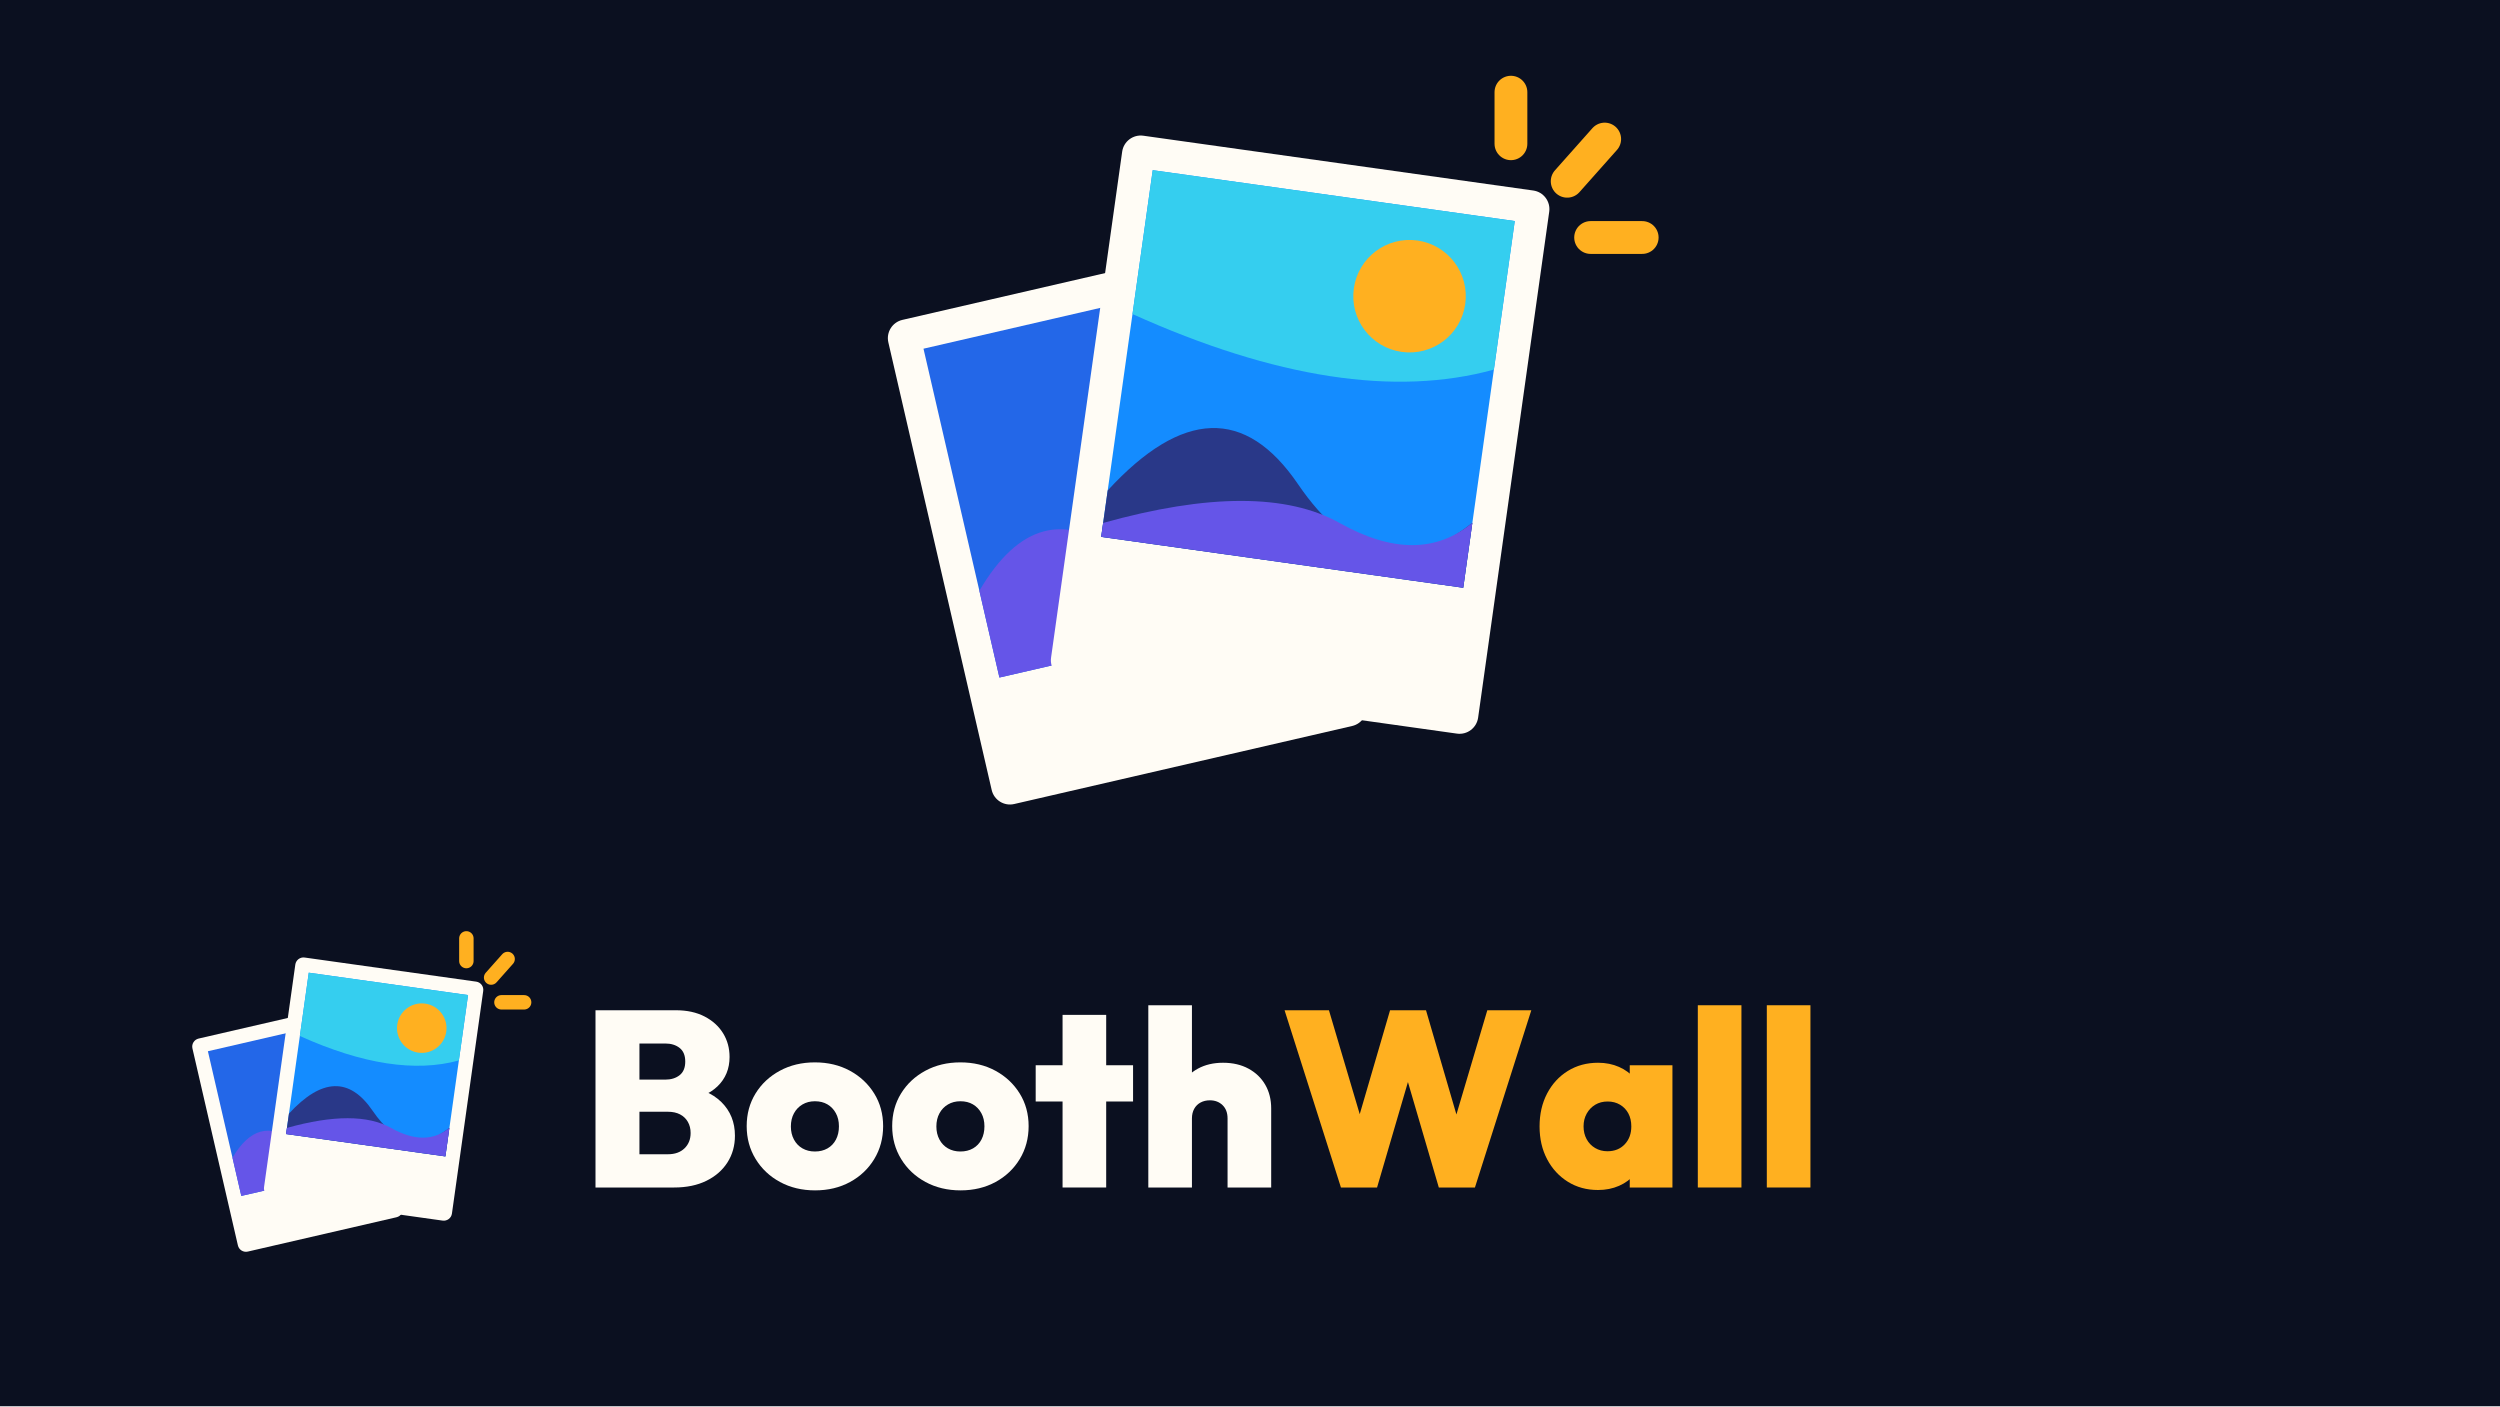
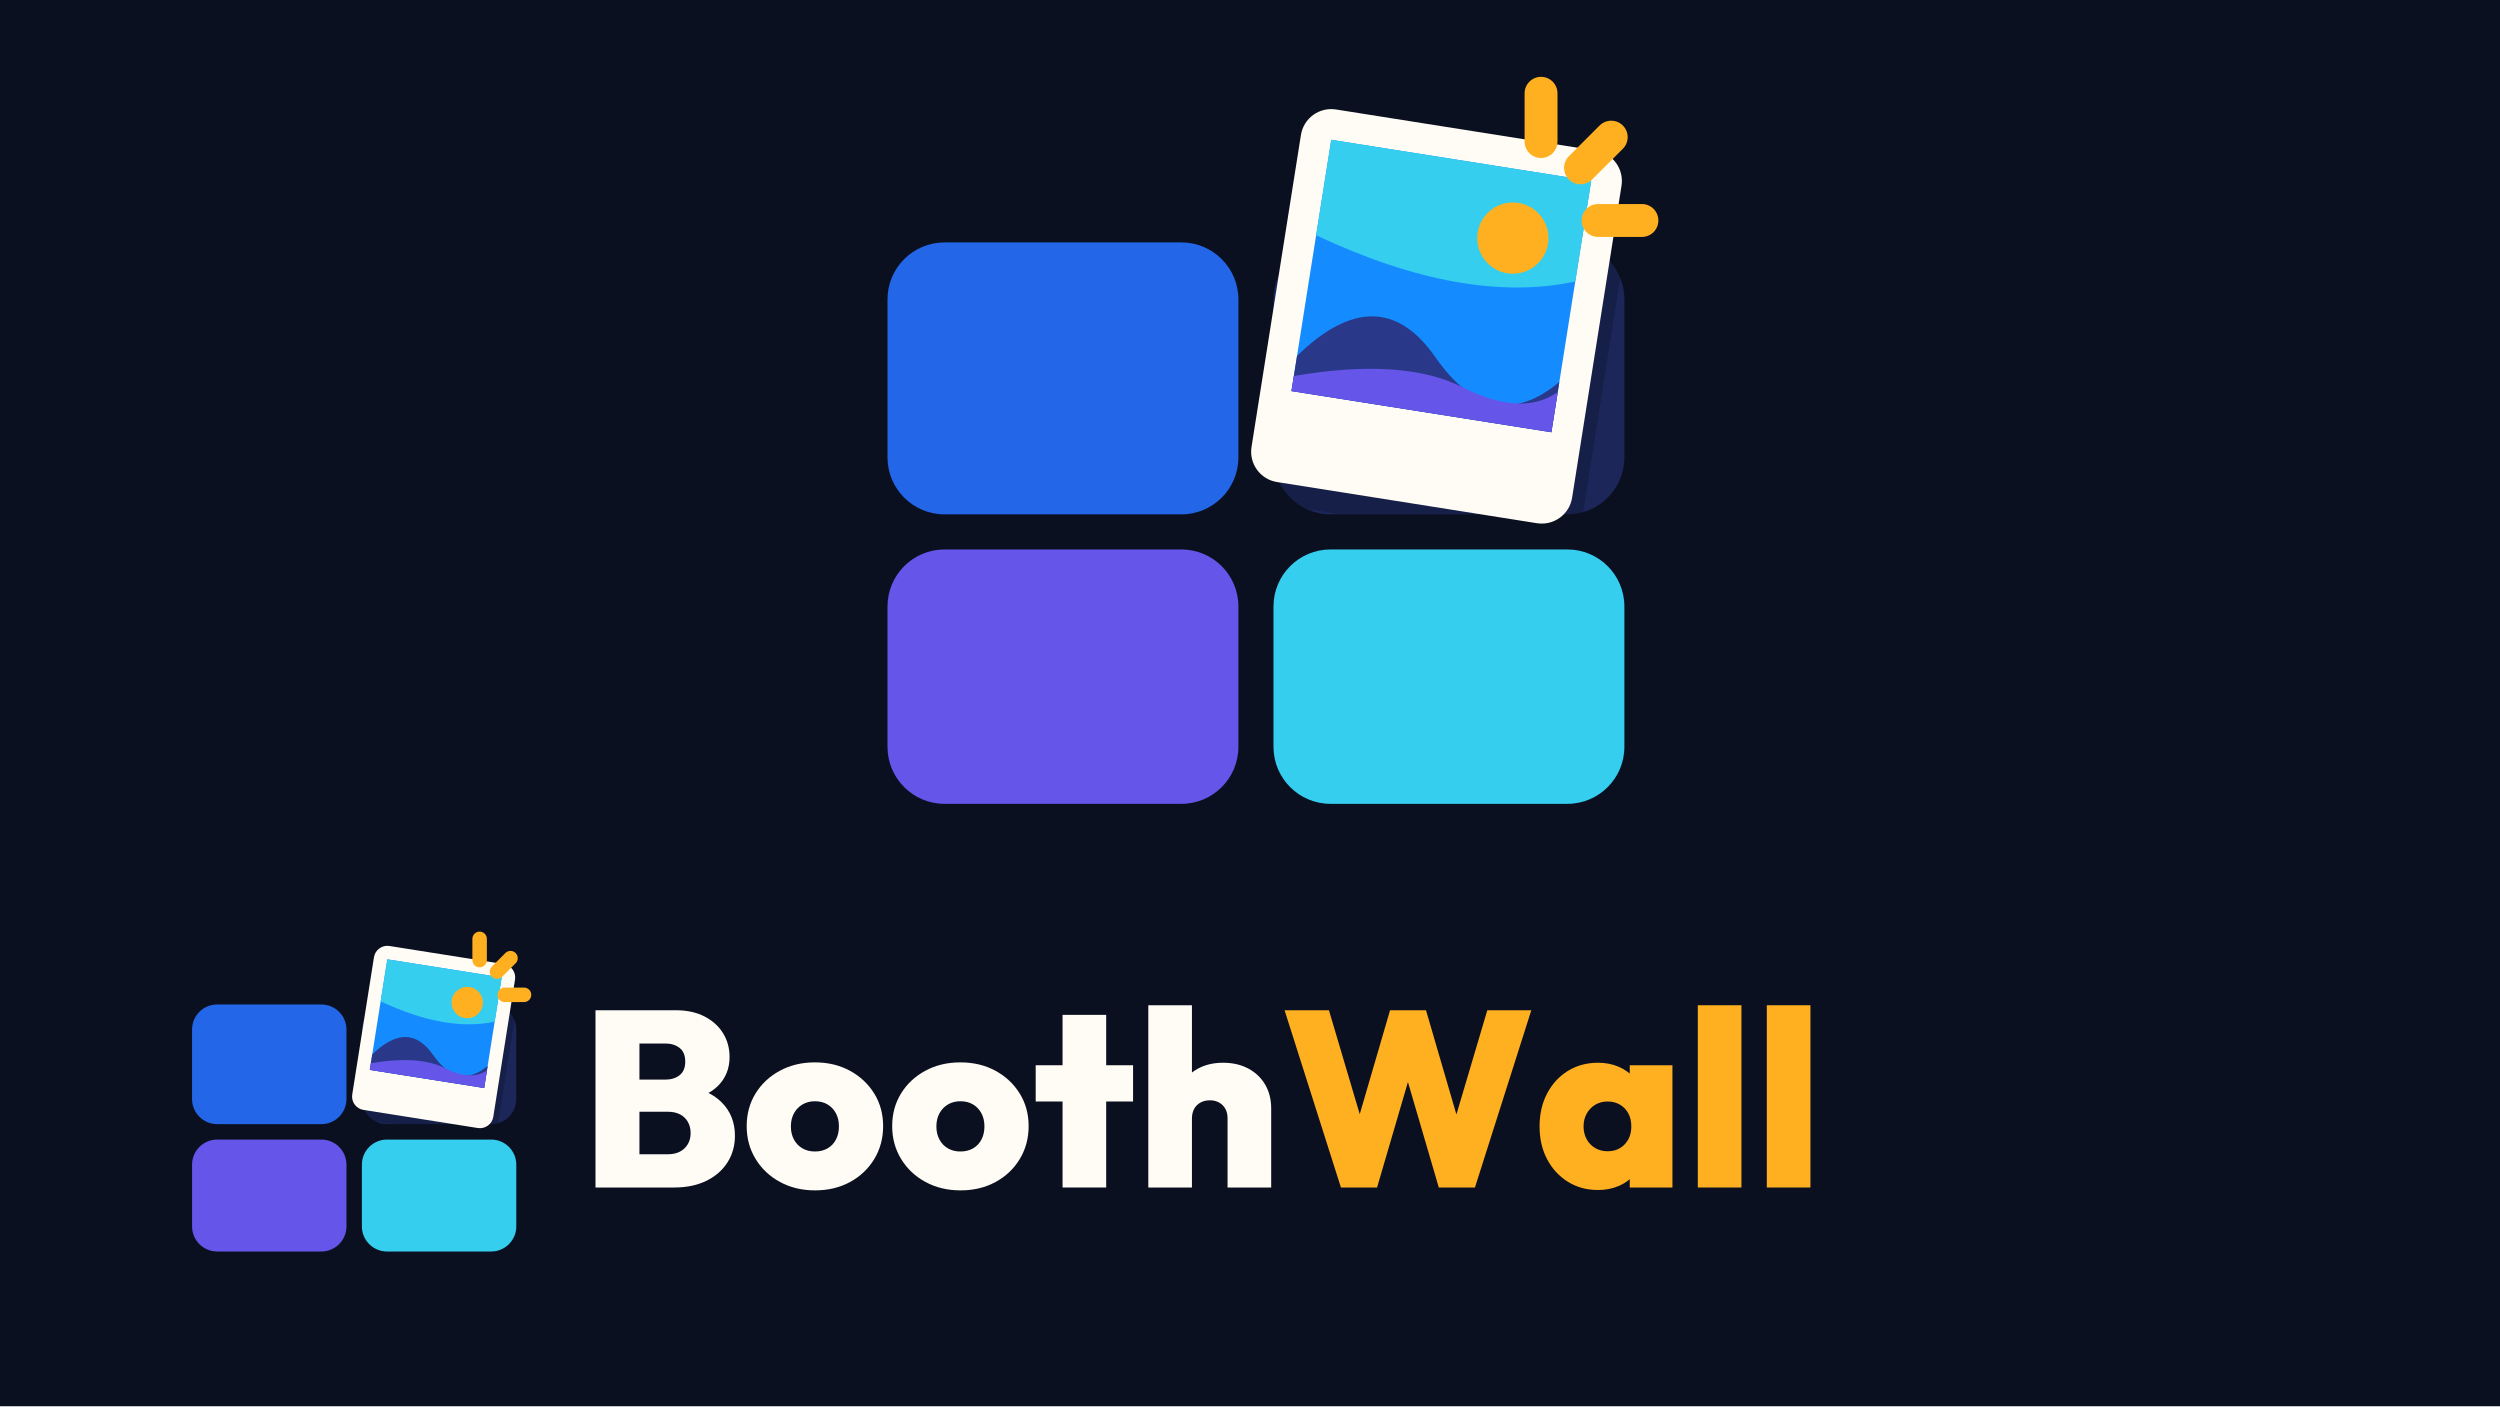
<svg xmlns="http://www.w3.org/2000/svg" width="320" height="180" viewBox="0 0 320 180">
  <rect x="0" y="0" width="320" height="180" rx="0" class="canvas" fill="#0B1020" />
  <g transform="translate(110 7) scale(0.6)">
-     <g transform="rotate(-13 60 90)">
-       <rect x="14" y="46" width="82" height="106" rx="4" fill="#FFFCF5" />
-       <rect x="21" y="53" width="68" height="72" rx="0" fill="#2367E8" />
-       <path d="M21 106Q38 88 52 105T89 108V125H21Z" fill="#6555E8" />
+     <g transform="translate(0.386 11.977) scale(0.93572)">
+       <rect x="6" y="30" width="80" height="62" rx="13" fill="#2367E8" />
+       <rect x="6" y="100" width="80" height="58" rx="13" fill="#6555E8" />
+       <rect x="94" y="100" width="80" height="58" rx="13" fill="#35CEEF" />
+       <rect x="94" y="30" width="80" height="62" rx="13" fill="#293888" opacity=".55" />
+       <g transform="rotate(9 132 48)">
+         <rect x="97" y="9" width="74" height="86" rx="7" fill="#0B1020" opacity=".32" />
+         <rect x="94" y="4" width="74" height="86" rx="7" fill="#FFFCF5" />
+         <rect x="101" y="11" width="60" height="58" fill="#148CFF" />
+         <path d="M101 11H161V34.2Q137 43.48 101 33.04Z" fill="#35CEEF" />
+         <path d="M101 60.88Q116.6 40 132.2 56.24T161 57.4V69H101Z" fill="#293888" />
+         <path d="M101 65.52Q125 57.4 139.4 62.04T161 59.72V69H101Z" fill="#6555E8" />
+         <circle cx="145.4" cy="26.66" r="8.12" fill="#FFB020" />
+       </g>
+       <path d="M155 -4V7M171 6L164 13M178 25H168" stroke="#FFB020" stroke-width="7.5" stroke-linecap="round" fill="none" />
    </g>
-     <g transform="rotate(8 90 81)">
-       <rect x="48" y="22" width="92" height="117" rx="4" fill="#FFFCF5" />
-       <rect x="55" y="29" width="78" height="79" rx="0" fill="#148CFF" />
-       <path d="M55 29H133V61Q103 74 55 60Z" fill="#35CEEF" />
-       <path d="M55 98Q75 69 95 91T133 94V108H55Z" fill="#293888" />
-       <path d="M55 105Q87 91 105 98T133 94V108H55Z" fill="#6555E8" />
-       <circle cx="113" cy="48" r="12" fill="#FFB020" />
-     </g>
-     <path d="M139 8V19M159 18L151 27M167 39H156" stroke="#FFB020" stroke-width="7" stroke-linecap="round" />
  </g>
  <g transform="translate(23 118) scale(0.4)">
    <g transform="translate(0 0) scale(0.66)">
-       <g transform="rotate(-13 60 90)">
-         <rect x="14" y="46" width="82" height="106" rx="4" fill="#FFFCF5" />
-         <rect x="21" y="53" width="68" height="72" rx="0" fill="#2367E8" />
-         <path d="M21 106Q38 88 52 105T89 108V125H21Z" fill="#6555E8" />
+       <g transform="translate(0.386 11.977) scale(0.93572)">
+         <rect x="6" y="30" width="80" height="62" rx="13" fill="#2367E8" />
+         <rect x="6" y="100" width="80" height="58" rx="13" fill="#6555E8" />
+         <rect x="94" y="100" width="80" height="58" rx="13" fill="#35CEEF" />
+         <rect x="94" y="30" width="80" height="62" rx="13" fill="#293888" opacity=".55" />
+         <g transform="rotate(9 132 48)">
+           <rect x="97" y="9" width="74" height="86" rx="7" fill="#0B1020" opacity=".32" />
+           <rect x="94" y="4" width="74" height="86" rx="7" fill="#FFFCF5" />
+           <rect x="101" y="11" width="60" height="58" fill="#148CFF" />
+           <path d="M101 11H161V34.2Q137 43.48 101 33.04Z" fill="#35CEEF" />
+           <path d="M101 60.88Q116.6 40 132.2 56.24T161 57.4V69H101Z" fill="#293888" />
+           <path d="M101 65.52Q125 57.4 139.4 62.04T161 59.72V69H101Z" fill="#6555E8" />
+           <circle cx="145.4" cy="26.66" r="8.12" fill="#FFB020" />
+         </g>
+         <path d="M155 -4V7M171 6L164 13M178 25H168" stroke="#FFB020" stroke-width="7.5" stroke-linecap="round" fill="none" />
      </g>
-       <g transform="rotate(8 90 81)">
-         <rect x="48" y="22" width="92" height="117" rx="4" fill="#FFFCF5" />
-         <rect x="55" y="29" width="78" height="79" rx="0" fill="#148CFF" />
-         <path d="M55 29H133V61Q103 74 55 60Z" fill="#35CEEF" />
-         <path d="M55 98Q75 69 95 91T133 94V108H55Z" fill="#293888" />
-         <path d="M55 105Q87 91 105 98T133 94V108H55Z" fill="#6555E8" />
-         <circle cx="113" cy="48" r="12" fill="#FFB020" />
-       </g>
-       <path d="M139 8V19M159 18L151 27M167 39H156" stroke="#FFB020" stroke-width="7" stroke-linecap="round" />
    </g>
    <path d="M204.5 0V133H353Q394.75 133 419.25 156.625Q443.75 180.25 443.75 218Q443.75 243.25 432.625 262.625Q421.5 282 401.375 292.5Q381.25 303 353 303H204.5V431.5H342Q377.25 431.5 399.75 449.25Q422.25 467 422.25 503.75Q422.25 540.5 399.75 558.25Q377.25 576 342 576H204.5V709H384.75Q451.25 709 499.375 684.125Q547.5 659.25 573.5 617.125Q599.5 575 599.5 522Q599.5 451.25 551.375 404.75Q503.25 358.25 410.5 346.5L411.25 407.25Q512.5 395.25 566.75 341.75Q621 288.25 621 207.25Q621 147.25 591.125 100.375Q561.25 53.5 506.75 26.75Q452.25 0 378 0ZM63.25 0V709H239V0Z" transform="translate(128.000 85) scale(0.08 -0.08)" fill="#FFFCF5" />
    <path d="M291.5 -11.5Q213.25 -11.5 151.375 22.0Q89.5 55.5 53.75 114.0Q18 172.5 18 245.5Q18 318.5 53.375 376.0Q88.75 433.5 150.625 467.0Q212.5 500.5 290.75 500.5Q369.25 500.5 430.75 467.125Q492.25 433.75 528.0 376.125Q563.75 318.5 563.75 245.5Q563.75 172.5 528.375 114.0Q493 55.5 431.5 22.0Q370 -11.5 291.5 -11.5ZM290.75 144Q319.75 144 341.5 156.5Q363.25 169 375.125 191.875Q387 214.75 387 244.75Q387 274.75 374.625 297.375Q362.25 320 341.0 332.5Q319.75 345 290.75 345Q262.75 345 241.0 332.125Q219.25 319.25 207.0 296.625Q194.75 274 194.75 244Q194.75 214.75 207.0 191.875Q219.25 169 241.0 156.5Q262.75 144 290.75 144Z" transform="translate(180.000 85) scale(0.08 -0.08)" fill="#FFFCF5" />
    <path d="M291.5 -11.5Q213.25 -11.5 151.375 22.0Q89.5 55.5 53.75 114.0Q18 172.5 18 245.5Q18 318.5 53.375 376.0Q88.75 433.5 150.625 467.0Q212.5 500.5 290.75 500.5Q369.25 500.5 430.75 467.125Q492.25 433.75 528.0 376.125Q563.75 318.5 563.75 245.5Q563.75 172.5 528.375 114.0Q493 55.5 431.5 22.0Q370 -11.5 291.5 -11.5ZM290.75 144Q319.75 144 341.5 156.5Q363.25 169 375.125 191.875Q387 214.75 387 244.75Q387 274.75 374.625 297.375Q362.25 320 341.0 332.5Q319.75 345 290.75 345Q262.75 345 241.0 332.125Q219.25 319.25 207.0 296.625Q194.75 274 194.75 244Q194.75 214.75 207.0 191.875Q219.25 169 241.0 156.5Q262.75 144 290.75 144Z" transform="translate(226.560 85) scale(0.08 -0.08)" fill="#FFFCF5" />
    <path d="M117.5 0V690.5H292V0ZM10 344V489H399.5V344Z" transform="translate(273.120 85) scale(0.08 -0.08)" fill="#FFFCF5" />
    <path d="M367.5 0V276.25Q367.5 310 347.5 329.375Q327.5 348.75 296.811 348.75Q275.936 348.75 259.593 340.0Q243.25 331.25 234.125 314.875Q225 298.5 225 276.25L157.25 307.75Q157.25 366.5 181.625 409.375Q206 452.25 249.224 475.625Q292.448 499 349.349 499Q407.75 499 451.25 475.375Q494.75 451.75 518.375 410.75Q542 369.75 542 316V0ZM50.5 0V729H225V0Z" transform="translate(305.920 85) scale(0.08 -0.08)" fill="#FFFCF5" />
    <path d="M238 0 12.5 709H190L351.75 163.25H275.25L434.5 709H578.25L737.5 163.25H661.75L823.5 709H999.5L774 0H629.5L470 544.75H542L382.5 0Z" transform="translate(352.560 85) scale(0.08 -0.08)" fill="#FFB020" />
    <path d="M254.5 -10Q186.5 -10 133.625 23.0Q80.75 56 50.625 113.25Q20.5 170.5 20.5 244.25Q20.5 318.25 50.625 375.875Q80.75 433.5 133.625 466.25Q186.5 499 254.5 499Q300.5 499 338.5 482.25Q376.5 465.5 401.125 435.75Q425.75 406 431 367.5V121.5Q425.75 83 401.25 53.25Q376.75 23.5 338.625 6.75Q300.5 -10 254.5 -10ZM292 145Q335 145 361.25 172.875Q387.5 200.75 387.5 244.5Q387.5 274 375.75 296.125Q364 318.25 342.5 331.125Q321 344 292.75 344Q264.75 344 243.25 331.125Q221.75 318.25 209.125 295.75Q196.5 273.25 196.5 244.5Q196.5 215.75 208.75 193.25Q221 170.75 242.875 157.875Q264.75 145 292 145ZM381.25 0V131.25L406.25 250.5L381.25 368.75V489H552V0Z" transform="translate(433.520 85) scale(0.08 -0.08)" fill="#FFB020" />
    <path d="M50.5 0V729H225V0Z" transform="translate(481.760 85) scale(0.08 -0.08)" fill="#FFB020" />
    <path d="M50.5 0V729H225V0Z" transform="translate(503.840 85) scale(0.08 -0.08)" fill="#FFB020" />
  </g>
</svg>
